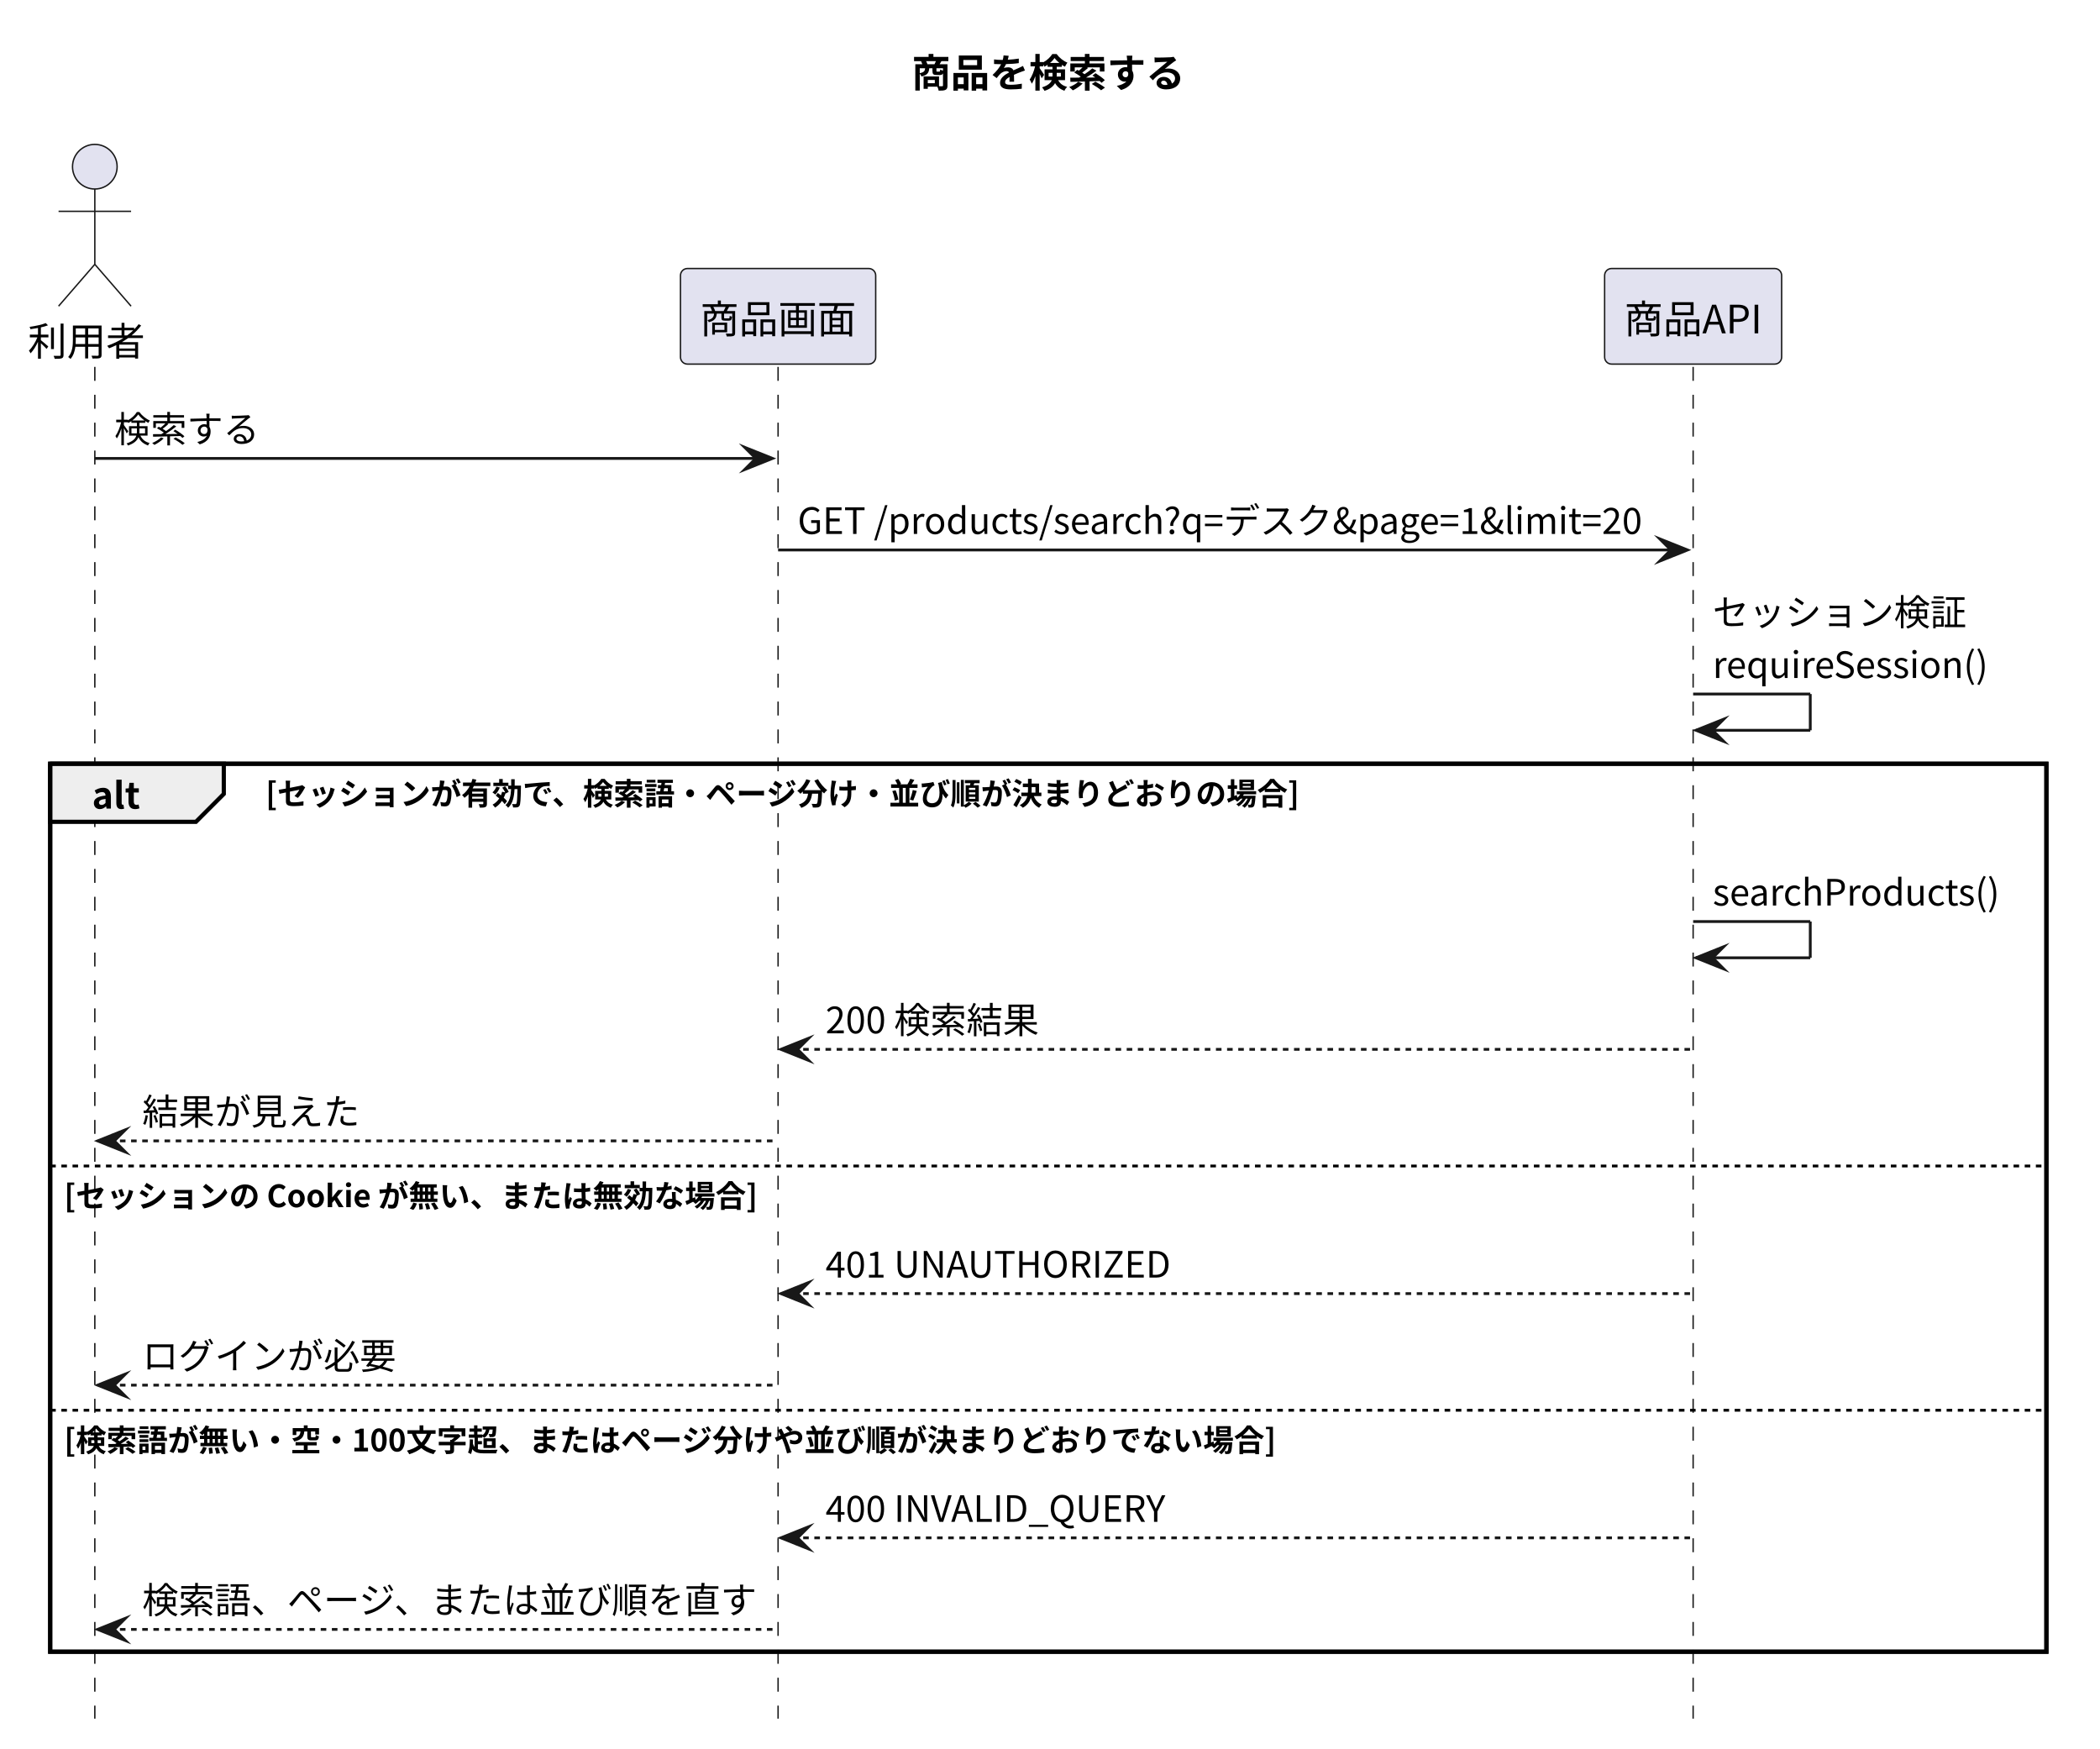
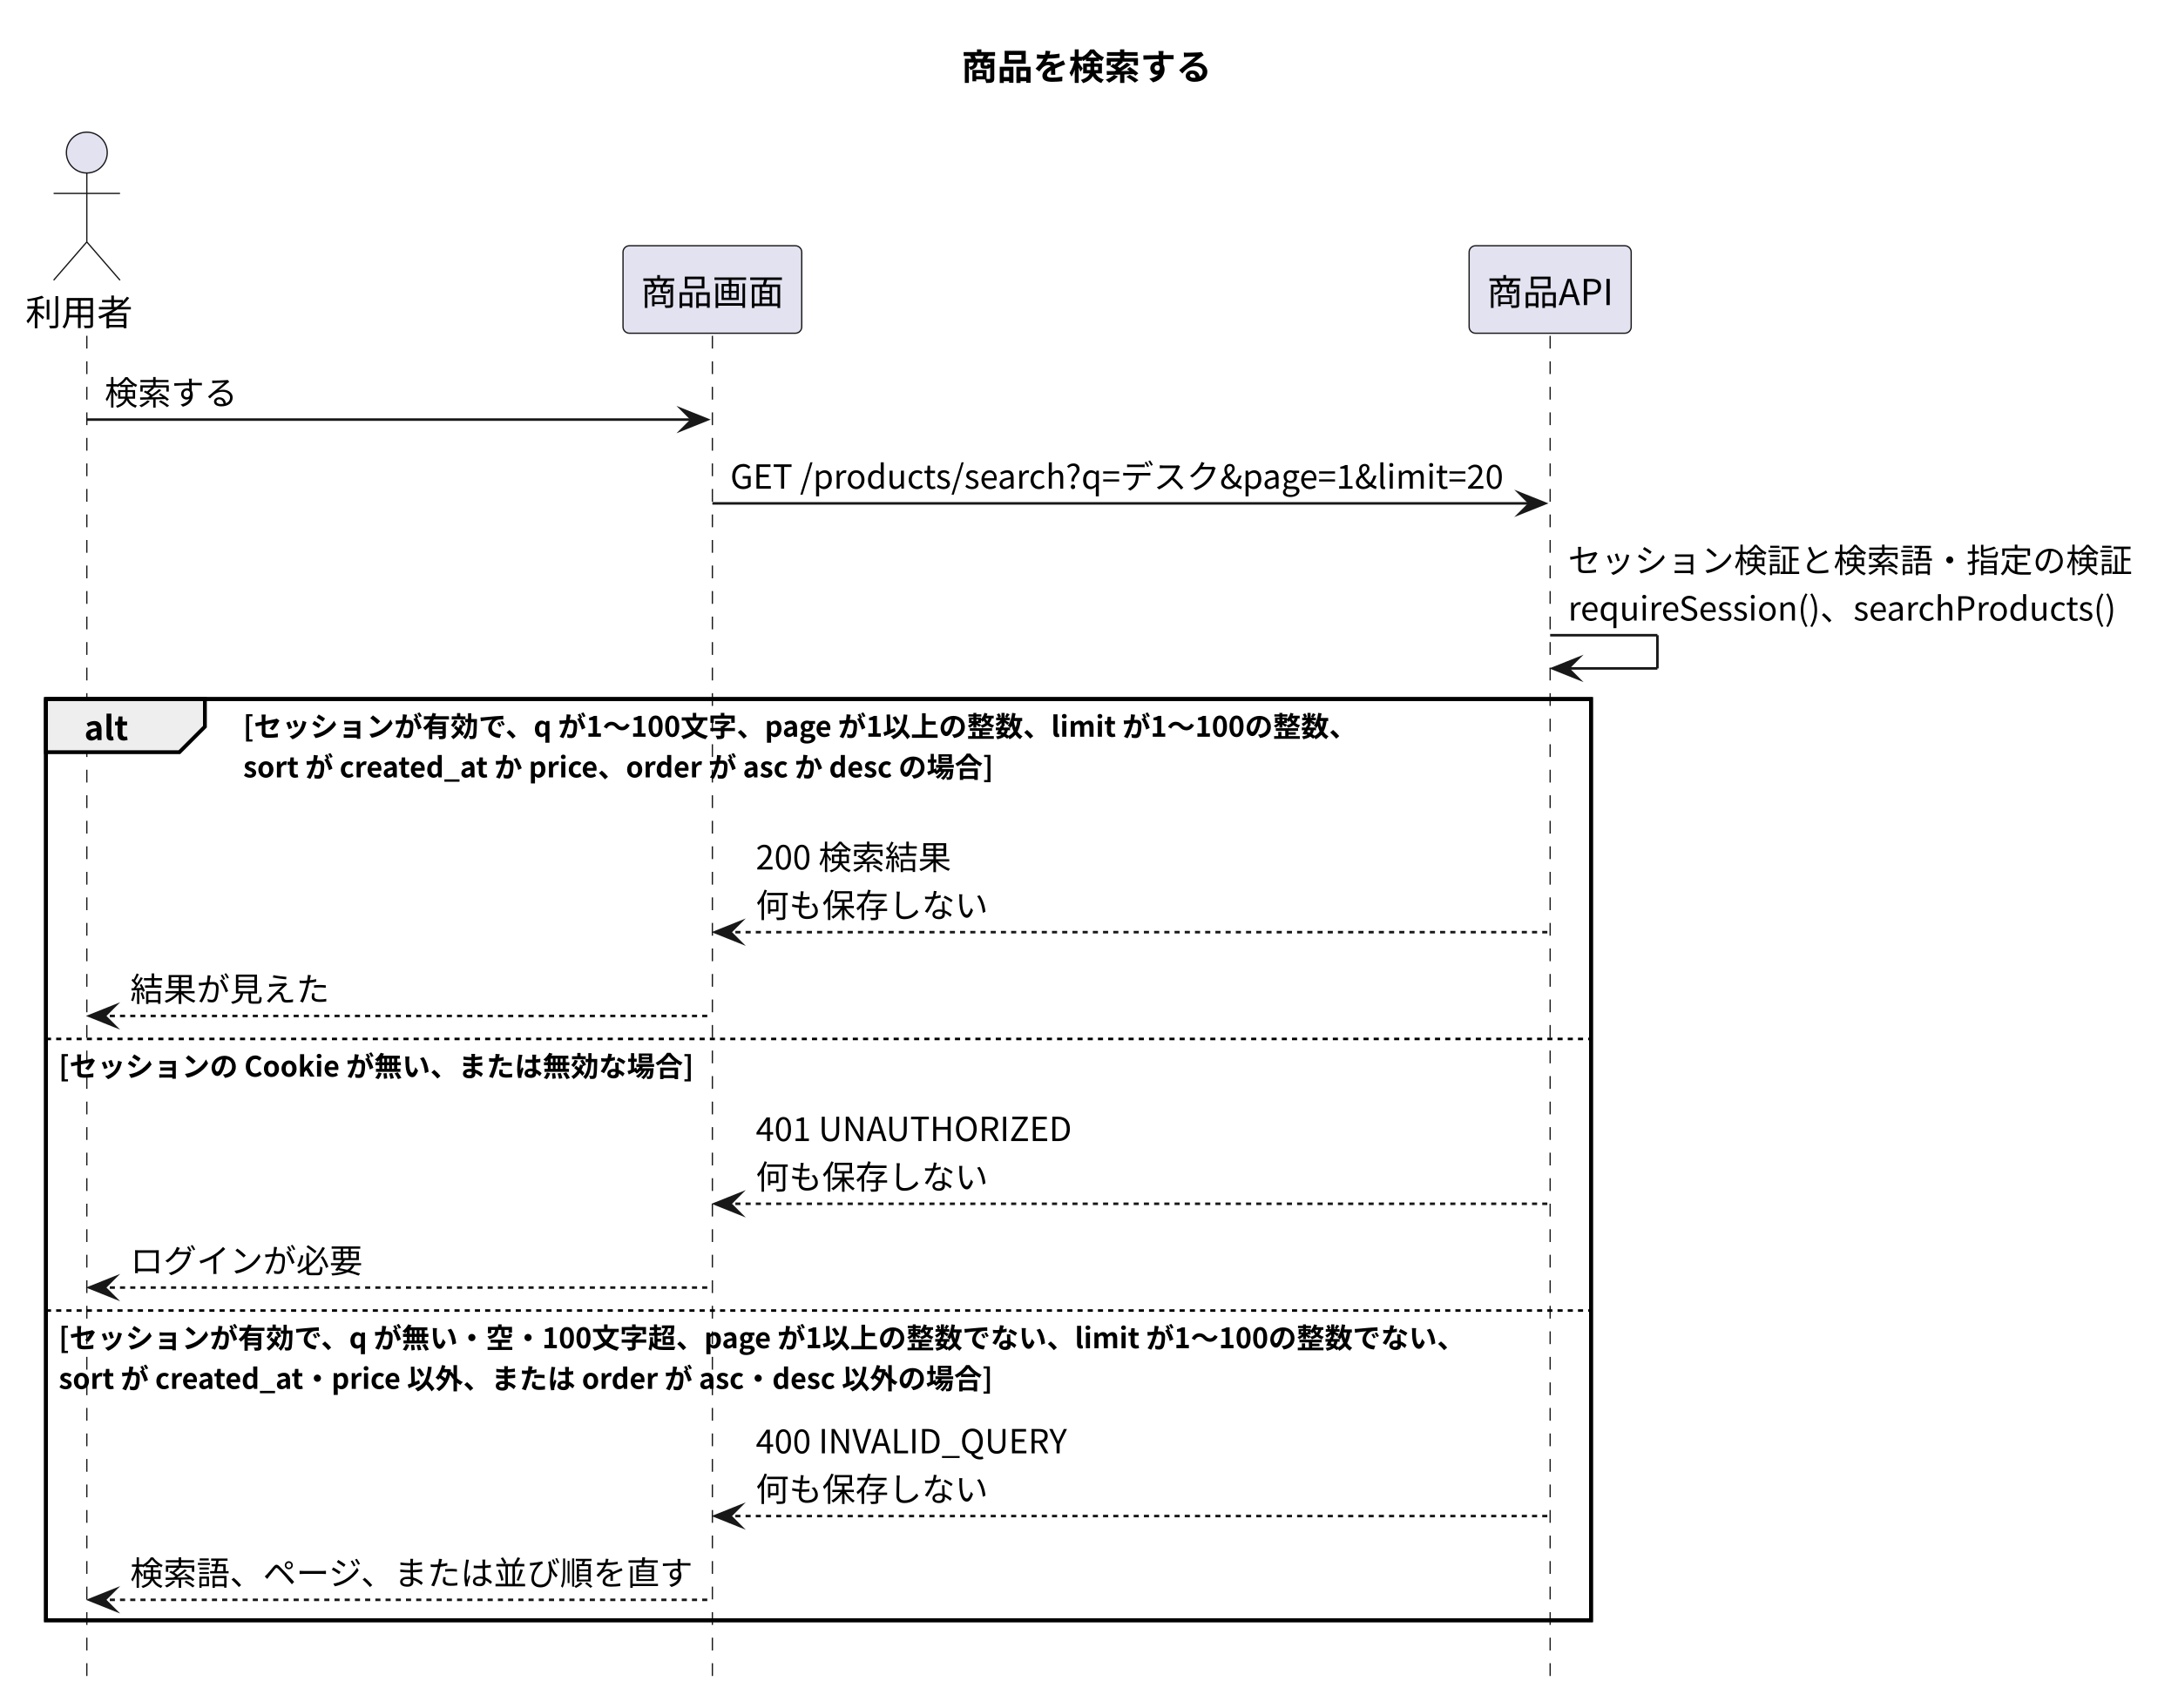
- <svg xmlns="http://www.w3.org/2000/svg" version="1.1" data-diagram-type="SEQUENCE" style="width:753px;height:627px;background:#FFFFFF;" width="753px" height="627px" viewBox="0 0 753 627" zoomAndPan="magnify" preserveAspectRatio="none" contentStyleType="text/css">
+ <svg xmlns="http://www.w3.org/2000/svg" version="1.1" data-diagram-type="SEQUENCE" style="width:853px;height:669px;background:#FFFFFF;" width="853px" height="669px" viewBox="0 0 853 669" zoomAndPan="magnify" preserveAspectRatio="none" contentStyleType="text/css">
  <defs />
  <g font-family="sans-serif" lengthAdjust="spacing">
-     <g class="title" data-source-line="6">
-       <text x="326.893" y="31.24" fill="#000" font-size="14" textLength="98" font-weight="700" font-family="'Noto Sans CJK JP'">商品を検索する</text>
+     <g class="title" data-source-line="7">
+       <text x="376.555" y="31.24" fill="#000" font-size="14" textLength="98" font-weight="700" font-family="'Noto Sans CJK JP'">商品を検索する</text>
    </g>
-     <rect x="18" y="273.84" width="715.785" height="318.376" fill="none" style="stroke:#000;stroke-width:1.5;" />
-     <g class="participant-lifeline" data-qualified-name="User" data-entity-uid="part1" id="part1-lifeline" data-source-line="8">
+     <rect x="18" y="273.84" width="605.11" height="360.88" fill="none" style="stroke:#000;stroke-width:1.5;" />
+     <g class="participant-lifeline" data-qualified-name="User" data-entity-uid="part1" id="part1-lifeline" data-source-line="9">
      <g>
-         <rect x="30.5" y="131.544" width="8" height="484.672" fill="#000" fill-opacity="0" />
-         <line x1="34" y1="131.544" x2="34" y2="616.216" style="stroke:#181818;stroke-width:0.5;stroke-dasharray:5,5;" />
+         <rect x="30.5" y="131.544" width="8" height="527.176" fill="#000" fill-opacity="0" />
+         <line x1="34" y1="131.544" x2="34" y2="658.719" style="stroke:#181818;stroke-width:0.5;stroke-dasharray:5,5;" />
      </g>
    </g>
-     <g class="participant-lifeline" data-qualified-name="Screen" data-entity-uid="part2" id="part2-lifeline" data-source-line="9">
+     <g class="participant-lifeline" data-qualified-name="Screen" data-entity-uid="part2" id="part2-lifeline" data-source-line="10">
      <g>
-         <rect x="275.5" y="131.544" width="8" height="484.672" fill="#000" fill-opacity="0" />
-         <line x1="279" y1="131.544" x2="279" y2="616.216" style="stroke:#181818;stroke-width:0.5;stroke-dasharray:5,5;" />
+         <rect x="275.5" y="131.544" width="8" height="527.176" fill="#000" fill-opacity="0" />
+         <line x1="279" y1="131.544" x2="279" y2="658.719" style="stroke:#181818;stroke-width:0.5;stroke-dasharray:5,5;" />
      </g>
    </g>
-     <g class="participant-lifeline" data-qualified-name="API" data-entity-uid="part3" id="part3-lifeline" data-source-line="10">
+     <g class="participant-lifeline" data-qualified-name="API" data-entity-uid="part3" id="part3-lifeline" data-source-line="11">
      <g>
-         <rect x="603.61" y="131.544" width="8" height="484.672" fill="#000" fill-opacity="0" />
-         <line x1="607.11" y1="131.544" x2="607.11" y2="616.216" style="stroke:#181818;stroke-width:0.5;stroke-dasharray:5,5;" />
+         <rect x="603.61" y="131.544" width="8" height="527.176" fill="#000" fill-opacity="0" />
+         <line x1="607.11" y1="131.544" x2="607.11" y2="658.719" style="stroke:#181818;stroke-width:0.5;stroke-dasharray:5,5;" />
      </g>
    </g>
-     <g class="participant participant-head" data-qualified-name="User" data-entity-uid="part1" id="part1-head" data-source-line="8">
+     <g class="participant participant-head" data-qualified-name="User" data-entity-uid="part1" id="part1-head" data-source-line="9">
      <text x="10" y="127.512" fill="#000" font-size="14" textLength="42" font-family="'Noto Sans CJK JP'">利用者</text>
      <ellipse cx="34" cy="59.772" rx="8" ry="8" fill="#E2E2F0" style="stroke:#181818;stroke-width:0.5;" />
      <path d="M34,67.772 L34,94.772 M21,75.772 L47,75.772 M34,94.772 L21,109.772 M34,94.772 L47,109.772" style="stroke:#181818;stroke-width:0.5;" fill="none" />
    </g>
-     <g class="participant participant-head" data-qualified-name="Screen" data-entity-uid="part2" id="part2-head" data-source-line="9">
+     <g class="participant participant-head" data-qualified-name="Screen" data-entity-uid="part2" id="part2-head" data-source-line="10">
      <rect x="244" y="96.272" width="70" height="34.272" fill="#E2E2F0" style="stroke:#181818;stroke-width:0.5;" rx="2.5" ry="2.5" />
      <text x="251" y="119.512" fill="#000" font-size="14" textLength="56" font-family="'Noto Sans CJK JP'">商品画面</text>
    </g>
-     <g class="participant participant-head" data-qualified-name="API" data-entity-uid="part3" id="part3-head" data-source-line="10">
+     <g class="participant participant-head" data-qualified-name="API" data-entity-uid="part3" id="part3-head" data-source-line="11">
      <rect x="575.372" y="96.272" width="63.476" height="34.272" fill="#E2E2F0" style="stroke:#181818;stroke-width:0.5;" rx="2.5" ry="2.5" />
      <text x="582.372" y="119.512" fill="#000" font-size="14" textLength="49.476" font-family="'Noto Sans CJK JP'">商品API</text>
    </g>
-     <g class="message" data-entity-1="part1" data-entity-2="part2" id="msg1" data-source-line="12">
+     <g class="message" data-entity-1="part1" data-entity-2="part2" id="msg1" data-source-line="13">
      <polygon points="267,160.368,277,164.368,267,168.368,271,164.368" fill="#181818" style="stroke:#181818;stroke-width:1;stroke-linejoin:miter;stroke-miterlimit:10;" />
      <line x1="34" y1="164.368" x2="273" y2="164.368" style="stroke:#181818;stroke-width:1;" />
      <text x="41" y="158.624" fill="#000" font-size="13" textLength="52" font-family="'Noto Sans CJK JP'">検索する</text>
    </g>
-     <g class="message" data-entity-1="part2" data-entity-2="part3" id="msg2" data-source-line="13">
+     <g class="message" data-entity-1="part2" data-entity-2="part3" id="msg2" data-source-line="14">
      <polygon points="595.11,193.192,605.11,197.192,595.11,201.192,599.11,197.192" fill="#181818" style="stroke:#181818;stroke-width:1;stroke-linejoin:miter;stroke-miterlimit:10;" />
      <line x1="279" y1="197.192" x2="601.11" y2="197.192" style="stroke:#181818;stroke-width:1;" />
      <text x="286" y="191.448" fill="#000" font-size="13" textLength="304.109" font-family="'Noto Sans CJK JP'">GET /products/search?q=デスク&amp;page=1&amp;limit=20</text>
    </g>
-     <g class="message" data-entity-1="part3" data-entity-2="part3" id="msg3" data-source-line="14">
+     <g class="message" data-entity-1="part3" data-entity-2="part3" id="msg3" data-source-line="15">
      <line x1="607.11" y1="248.84" x2="649.11" y2="248.84" style="stroke:#181818;stroke-width:1;" />
      <line x1="649.11" y1="248.84" x2="649.11" y2="261.84" style="stroke:#181818;stroke-width:1;" />
      <line x1="608.11" y1="261.84" x2="649.11" y2="261.84" style="stroke:#181818;stroke-width:1;" />
      <polygon points="618.11,257.84,608.11,261.84,618.11,265.84,614.11,261.84" fill="#181818" style="stroke:#181818;stroke-width:1;stroke-linejoin:miter;stroke-miterlimit:10;" />
-       <text x="614.11" y="224.272" fill="#000" font-size="13" textLength="91" font-family="'Noto Sans CJK JP'">セッション検証</text>
-       <text x="614.11" y="243.096" fill="#000" font-size="13" textLength="99.307" font-family="'Noto Sans CJK JP'">requireSession()</text>
+       <text x="614.11" y="224.272" fill="#000" font-size="13" textLength="221" font-family="'Noto Sans CJK JP'">セッション検証と検索語・指定の検証</text>
+       <text x="614.11" y="243.096" fill="#000" font-size="13" textLength="215.982" font-family="'Noto Sans CJK JP'">requireSession()、searchProducts()</text>
    </g>
    <path d="M18,273.84 L80.251,273.84 L80.251,284.664 L70.251,294.664 L18,294.664 L18,273.84" style="stroke:#000;stroke-width:1.5;" fill="#EEE" />
-     <rect x="18" y="273.84" width="715.785" height="318.376" fill="none" style="stroke:#000;stroke-width:1.5;" />
+     <rect x="18" y="273.84" width="605.11" height="360.88" fill="none" style="stroke:#000;stroke-width:1.5;" />
    <text x="33" y="289.92" fill="#000" font-size="13" textLength="17.251" font-weight="700" font-family="'Noto Sans CJK JP'">alt</text>
-     <text x="95.251" y="288.6" fill="#000" font-size="11" textLength="371.314" font-weight="700" font-family="'Noto Sans CJK JP'">[セッションが有効で、検索語・ページ分け・並び順が決まりどおりの場合]</text>
-     <g class="message" data-entity-1="part3" data-entity-2="part3" id="msg4" data-source-line="16">
-       <line x1="607.11" y1="330.416" x2="649.11" y2="330.416" style="stroke:#181818;stroke-width:1;" />
-       <line x1="649.11" y1="330.416" x2="649.11" y2="343.416" style="stroke:#181818;stroke-width:1;" />
-       <line x1="608.11" y1="343.416" x2="649.11" y2="343.416" style="stroke:#181818;stroke-width:1;" />
-       <polygon points="618.11,339.416,608.11,343.416,618.11,347.416,614.11,343.416" fill="#181818" style="stroke:#181818;stroke-width:1;stroke-linejoin:miter;stroke-miterlimit:10;" />
-       <text x="614.11" y="324.672" fill="#000" font-size="13" textLength="103.675" font-family="'Noto Sans CJK JP'">searchProducts()</text>
+     <text x="95.251" y="288.6" fill="#000" font-size="11" textLength="437.071" font-weight="700" font-family="'Noto Sans CJK JP'">[セッションが有効で、q が1〜100文字、page が1以上の整数、limit が1〜100の整数、</text>
+     <text x="95.251" y="304.528" fill="#000" font-size="11" textLength="295.172" font-weight="700" font-family="'Noto Sans CJK JP'">sort が created_at か price、order が asc か desc の場合]</text>
+     <g class="message" data-entity-1="part3" data-entity-2="part2" id="msg4" data-source-line="17">
+       <polygon points="290,361.168,280,365.168,290,369.168,286,365.168" fill="#181818" style="stroke:#181818;stroke-width:1;stroke-linejoin:miter;stroke-miterlimit:10;" />
+       <line x1="284" y1="365.168" x2="606.11" y2="365.168" style="stroke:#181818;stroke-width:1;stroke-dasharray:2,2;" />
+       <text x="296" y="340.6" fill="#000" font-size="13" textLength="76.557" font-family="'Noto Sans CJK JP'">200 検索結果</text>
+       <text x="296" y="359.424" fill="#000" font-size="13" textLength="91" font-family="'Noto Sans CJK JP'">何も保存しない</text>
    </g>
-     <g class="message" data-entity-1="part3" data-entity-2="part2" id="msg5" data-source-line="17">
-       <polygon points="290,372.24,280,376.24,290,380.24,286,376.24" fill="#181818" style="stroke:#181818;stroke-width:1;stroke-linejoin:miter;stroke-miterlimit:10;" />
-       <line x1="284" y1="376.24" x2="606.11" y2="376.24" style="stroke:#181818;stroke-width:1;stroke-dasharray:2,2;" />
-       <text x="296" y="370.496" fill="#000" font-size="13" textLength="76.557" font-family="'Noto Sans CJK JP'">200 検索結果</text>
+     <g class="message" data-entity-1="part2" data-entity-2="part1" id="msg5" data-source-line="18">
+       <polygon points="45,393.992,35,397.992,45,401.992,41,397.992" fill="#181818" style="stroke:#181818;stroke-width:1;stroke-linejoin:miter;stroke-miterlimit:10;" />
+       <line x1="39" y1="397.992" x2="278" y2="397.992" style="stroke:#181818;stroke-width:1;stroke-dasharray:2,2;" />
+       <text x="51" y="392.248" fill="#000" font-size="13" textLength="78" font-family="'Noto Sans CJK JP'">結果が見えた</text>
    </g>
-     <g class="message" data-entity-1="part2" data-entity-2="part1" id="msg6" data-source-line="18">
-       <polygon points="45,405.064,35,409.064,45,413.064,41,409.064" fill="#181818" style="stroke:#181818;stroke-width:1;stroke-linejoin:miter;stroke-miterlimit:10;" />
-       <line x1="39" y1="409.064" x2="278" y2="409.064" style="stroke:#181818;stroke-width:1;stroke-dasharray:2,2;" />
-       <text x="51" y="403.32" fill="#000" font-size="13" textLength="78" font-family="'Noto Sans CJK JP'">結果が見えた</text>
+     <line x1="18" y1="406.992" x2="623.11" y2="406.992" style="stroke:#000;stroke-width:1;stroke-dasharray:2,2;" />
+     <text x="23" y="421.752" fill="#000" font-size="11" textLength="248.675" font-weight="700" font-family="'Noto Sans CJK JP'">[セッションの Cookie が無い、または無効な場合]</text>
+     <g class="message" data-entity-1="part3" data-entity-2="part2" id="msg6" data-source-line="20">
+       <polygon points="290,467.568,280,471.568,290,475.568,286,471.568" fill="#181818" style="stroke:#181818;stroke-width:1;stroke-linejoin:miter;stroke-miterlimit:10;" />
+       <line x1="284" y1="471.568" x2="606.11" y2="471.568" style="stroke:#181818;stroke-width:1;stroke-dasharray:2,2;" />
+       <text x="296" y="447" fill="#000" font-size="13" textLength="124.007" font-family="'Noto Sans CJK JP'">401 UNAUTHORIZED</text>
+       <text x="296" y="465.824" fill="#000" font-size="13" textLength="91" font-family="'Noto Sans CJK JP'">何も保存しない</text>
    </g>
-     <line x1="18" y1="418.064" x2="733.785" y2="418.064" style="stroke:#000;stroke-width:1;stroke-dasharray:2,2;" />
-     <text x="23" y="432.824" fill="#000" font-size="11" textLength="248.675" font-weight="700" font-family="'Noto Sans CJK JP'">[セッションの Cookie が無い、または無効な場合]</text>
-     <g class="message" data-entity-1="part3" data-entity-2="part2" id="msg7" data-source-line="20">
-       <polygon points="290,459.816,280,463.816,290,467.816,286,463.816" fill="#181818" style="stroke:#181818;stroke-width:1;stroke-linejoin:miter;stroke-miterlimit:10;" />
-       <line x1="284" y1="463.816" x2="606.11" y2="463.816" style="stroke:#181818;stroke-width:1;stroke-dasharray:2,2;" />
-       <text x="296" y="458.072" fill="#000" font-size="13" textLength="124.007" font-family="'Noto Sans CJK JP'">401 UNAUTHORIZED</text>
+     <g class="message" data-entity-1="part2" data-entity-2="part1" id="msg7" data-source-line="21">
+       <polygon points="45,500.392,35,504.392,45,508.392,41,504.392" fill="#181818" style="stroke:#181818;stroke-width:1;stroke-linejoin:miter;stroke-miterlimit:10;" />
+       <line x1="39" y1="504.392" x2="278" y2="504.392" style="stroke:#181818;stroke-width:1;stroke-dasharray:2,2;" />
+       <text x="51" y="498.648" fill="#000" font-size="13" textLength="91" font-family="'Noto Sans CJK JP'">ログインが必要</text>
    </g>
-     <g class="message" data-entity-1="part2" data-entity-2="part1" id="msg8" data-source-line="21">
-       <polygon points="45,492.64,35,496.64,45,500.64,41,496.64" fill="#181818" style="stroke:#181818;stroke-width:1;stroke-linejoin:miter;stroke-miterlimit:10;" />
-       <line x1="39" y1="496.64" x2="278" y2="496.64" style="stroke:#181818;stroke-width:1;stroke-dasharray:2,2;" />
-       <text x="51" y="490.896" fill="#000" font-size="13" textLength="91" font-family="'Noto Sans CJK JP'">ログインが必要</text>
+     <line x1="18" y1="513.392" x2="623.11" y2="513.392" style="stroke:#000;stroke-width:1;stroke-dasharray:2,2;" />
+     <text x="23" y="528.152" fill="#000" font-size="11" textLength="551.58" font-weight="700" font-family="'Noto Sans CJK JP'">[セッションが有効で、q が無い・空・100文字超、page が1以上の整数でない、limit が1〜100の整数でない、</text>
+     <text x="23" y="544.079" fill="#000" font-size="11" textLength="367.177" font-weight="700" font-family="'Noto Sans CJK JP'">sort が created_at・price 以外、または order が asc・desc 以外の場合]</text>
+     <g class="message" data-entity-1="part3" data-entity-2="part2" id="msg8" data-source-line="23">
+       <polygon points="290,589.895,280,593.895,290,597.895,286,593.895" fill="#181818" style="stroke:#181818;stroke-width:1;stroke-linejoin:miter;stroke-miterlimit:10;" />
+       <line x1="284" y1="593.895" x2="606.11" y2="593.895" style="stroke:#181818;stroke-width:1;stroke-dasharray:2,2;" />
+       <text x="296" y="569.327" fill="#000" font-size="13" textLength="122.057" font-family="'Noto Sans CJK JP'">400 INVALID_QUERY</text>
+       <text x="296" y="588.151" fill="#000" font-size="13" textLength="91" font-family="'Noto Sans CJK JP'">何も保存しない</text>
    </g>
-     <line x1="18" y1="505.64" x2="733.785" y2="505.64" style="stroke:#000;stroke-width:1;stroke-dasharray:2,2;" />
-     <text x="23" y="520.4" fill="#000" font-size="11" textLength="434.783" font-weight="700" font-family="'Noto Sans CJK JP'">[検索語が無い・空・100文字超、またはページ分けや並び順が決まりどおりでない場合]</text>
-     <g class="message" data-entity-1="part3" data-entity-2="part2" id="msg9" data-source-line="23">
-       <polygon points="290,547.392,280,551.392,290,555.392,286,551.392" fill="#181818" style="stroke:#181818;stroke-width:1;stroke-linejoin:miter;stroke-miterlimit:10;" />
-       <line x1="284" y1="551.392" x2="606.11" y2="551.392" style="stroke:#181818;stroke-width:1;stroke-dasharray:2,2;" />
-       <text x="296" y="545.648" fill="#000" font-size="13" textLength="122.057" font-family="'Noto Sans CJK JP'">400 INVALID_QUERY</text>
-     </g>
-     <g class="message" data-entity-1="part2" data-entity-2="part1" id="msg10" data-source-line="24">
-       <polygon points="45,580.216,35,584.216,45,588.216,41,584.216" fill="#181818" style="stroke:#181818;stroke-width:1;stroke-linejoin:miter;stroke-miterlimit:10;" />
-       <line x1="39" y1="584.216" x2="278" y2="584.216" style="stroke:#181818;stroke-width:1;stroke-dasharray:2,2;" />
-       <text x="51" y="578.472" fill="#000" font-size="13" textLength="221" font-family="'Noto Sans CJK JP'">検索語、ページ、または並び順を直す</text>
+     <g class="message" data-entity-1="part2" data-entity-2="part1" id="msg9" data-source-line="24">
+       <polygon points="45,622.719,35,626.719,45,630.719,41,626.719" fill="#181818" style="stroke:#181818;stroke-width:1;stroke-linejoin:miter;stroke-miterlimit:10;" />
+       <line x1="39" y1="626.719" x2="278" y2="626.719" style="stroke:#181818;stroke-width:1;stroke-dasharray:2,2;" />
+       <text x="51" y="620.975" fill="#000" font-size="13" textLength="221" font-family="'Noto Sans CJK JP'">検索語、ページ、または並び順を直す</text>
    </g>
  </g>
</svg>
